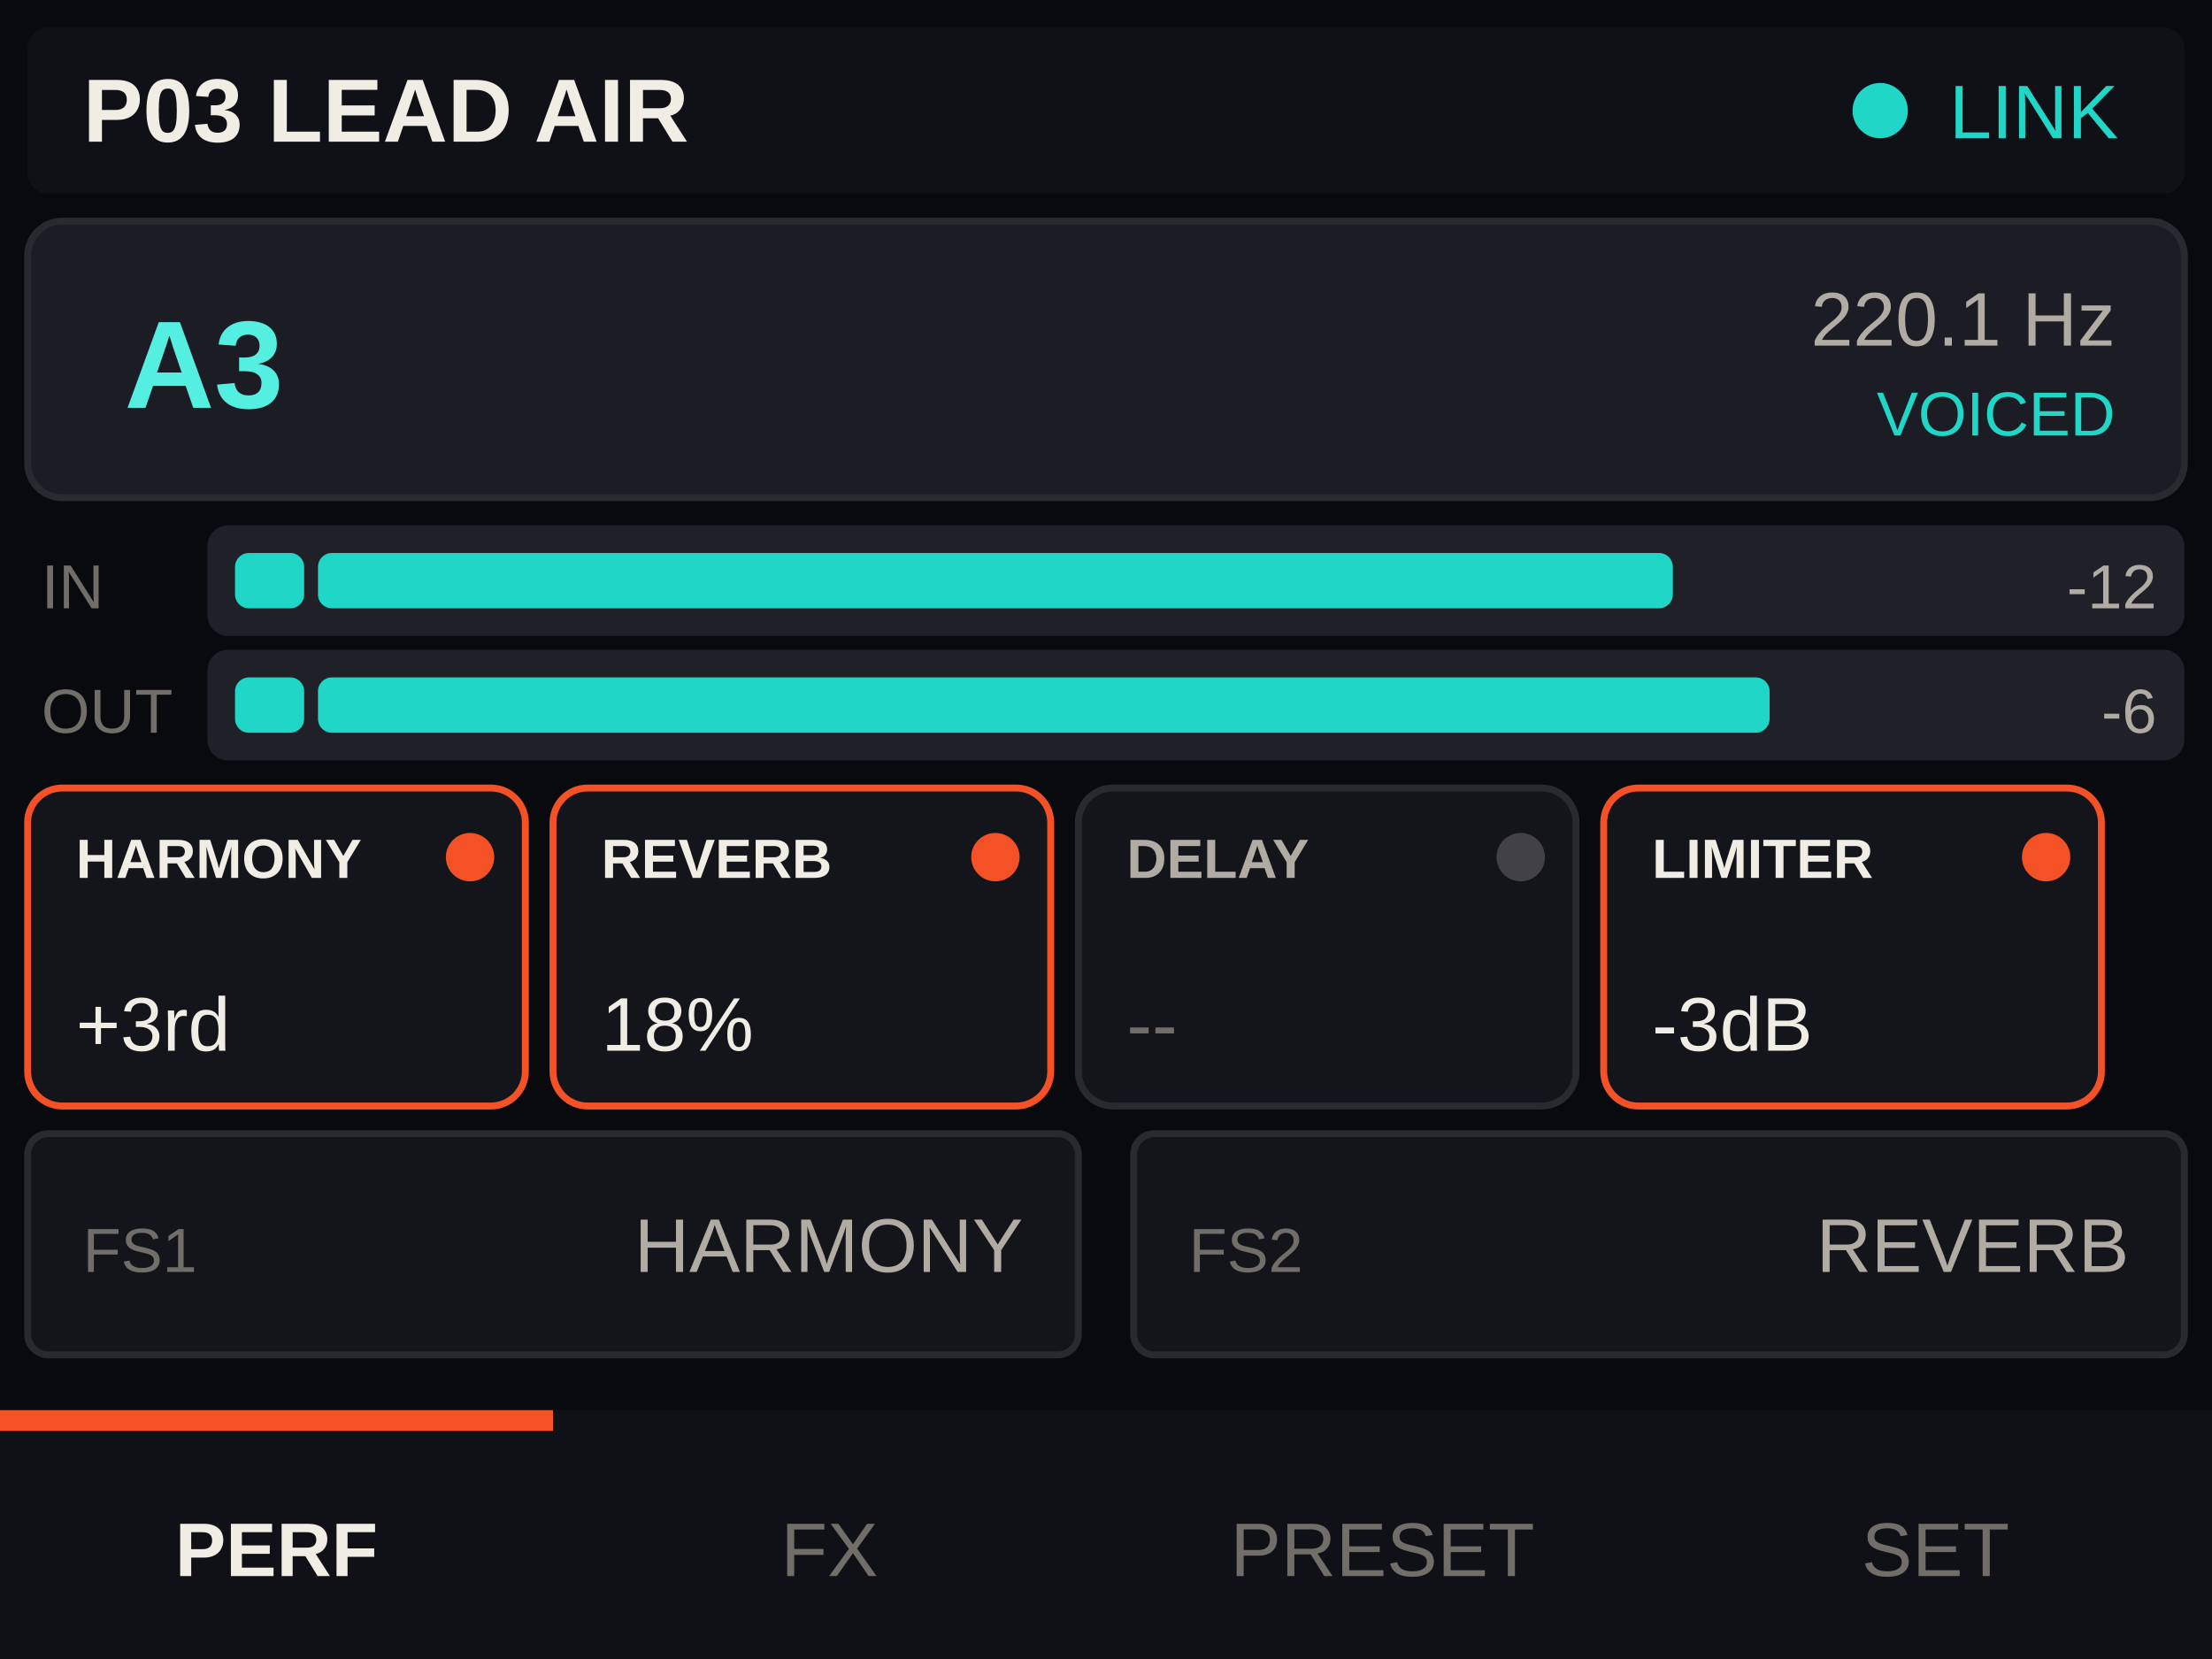
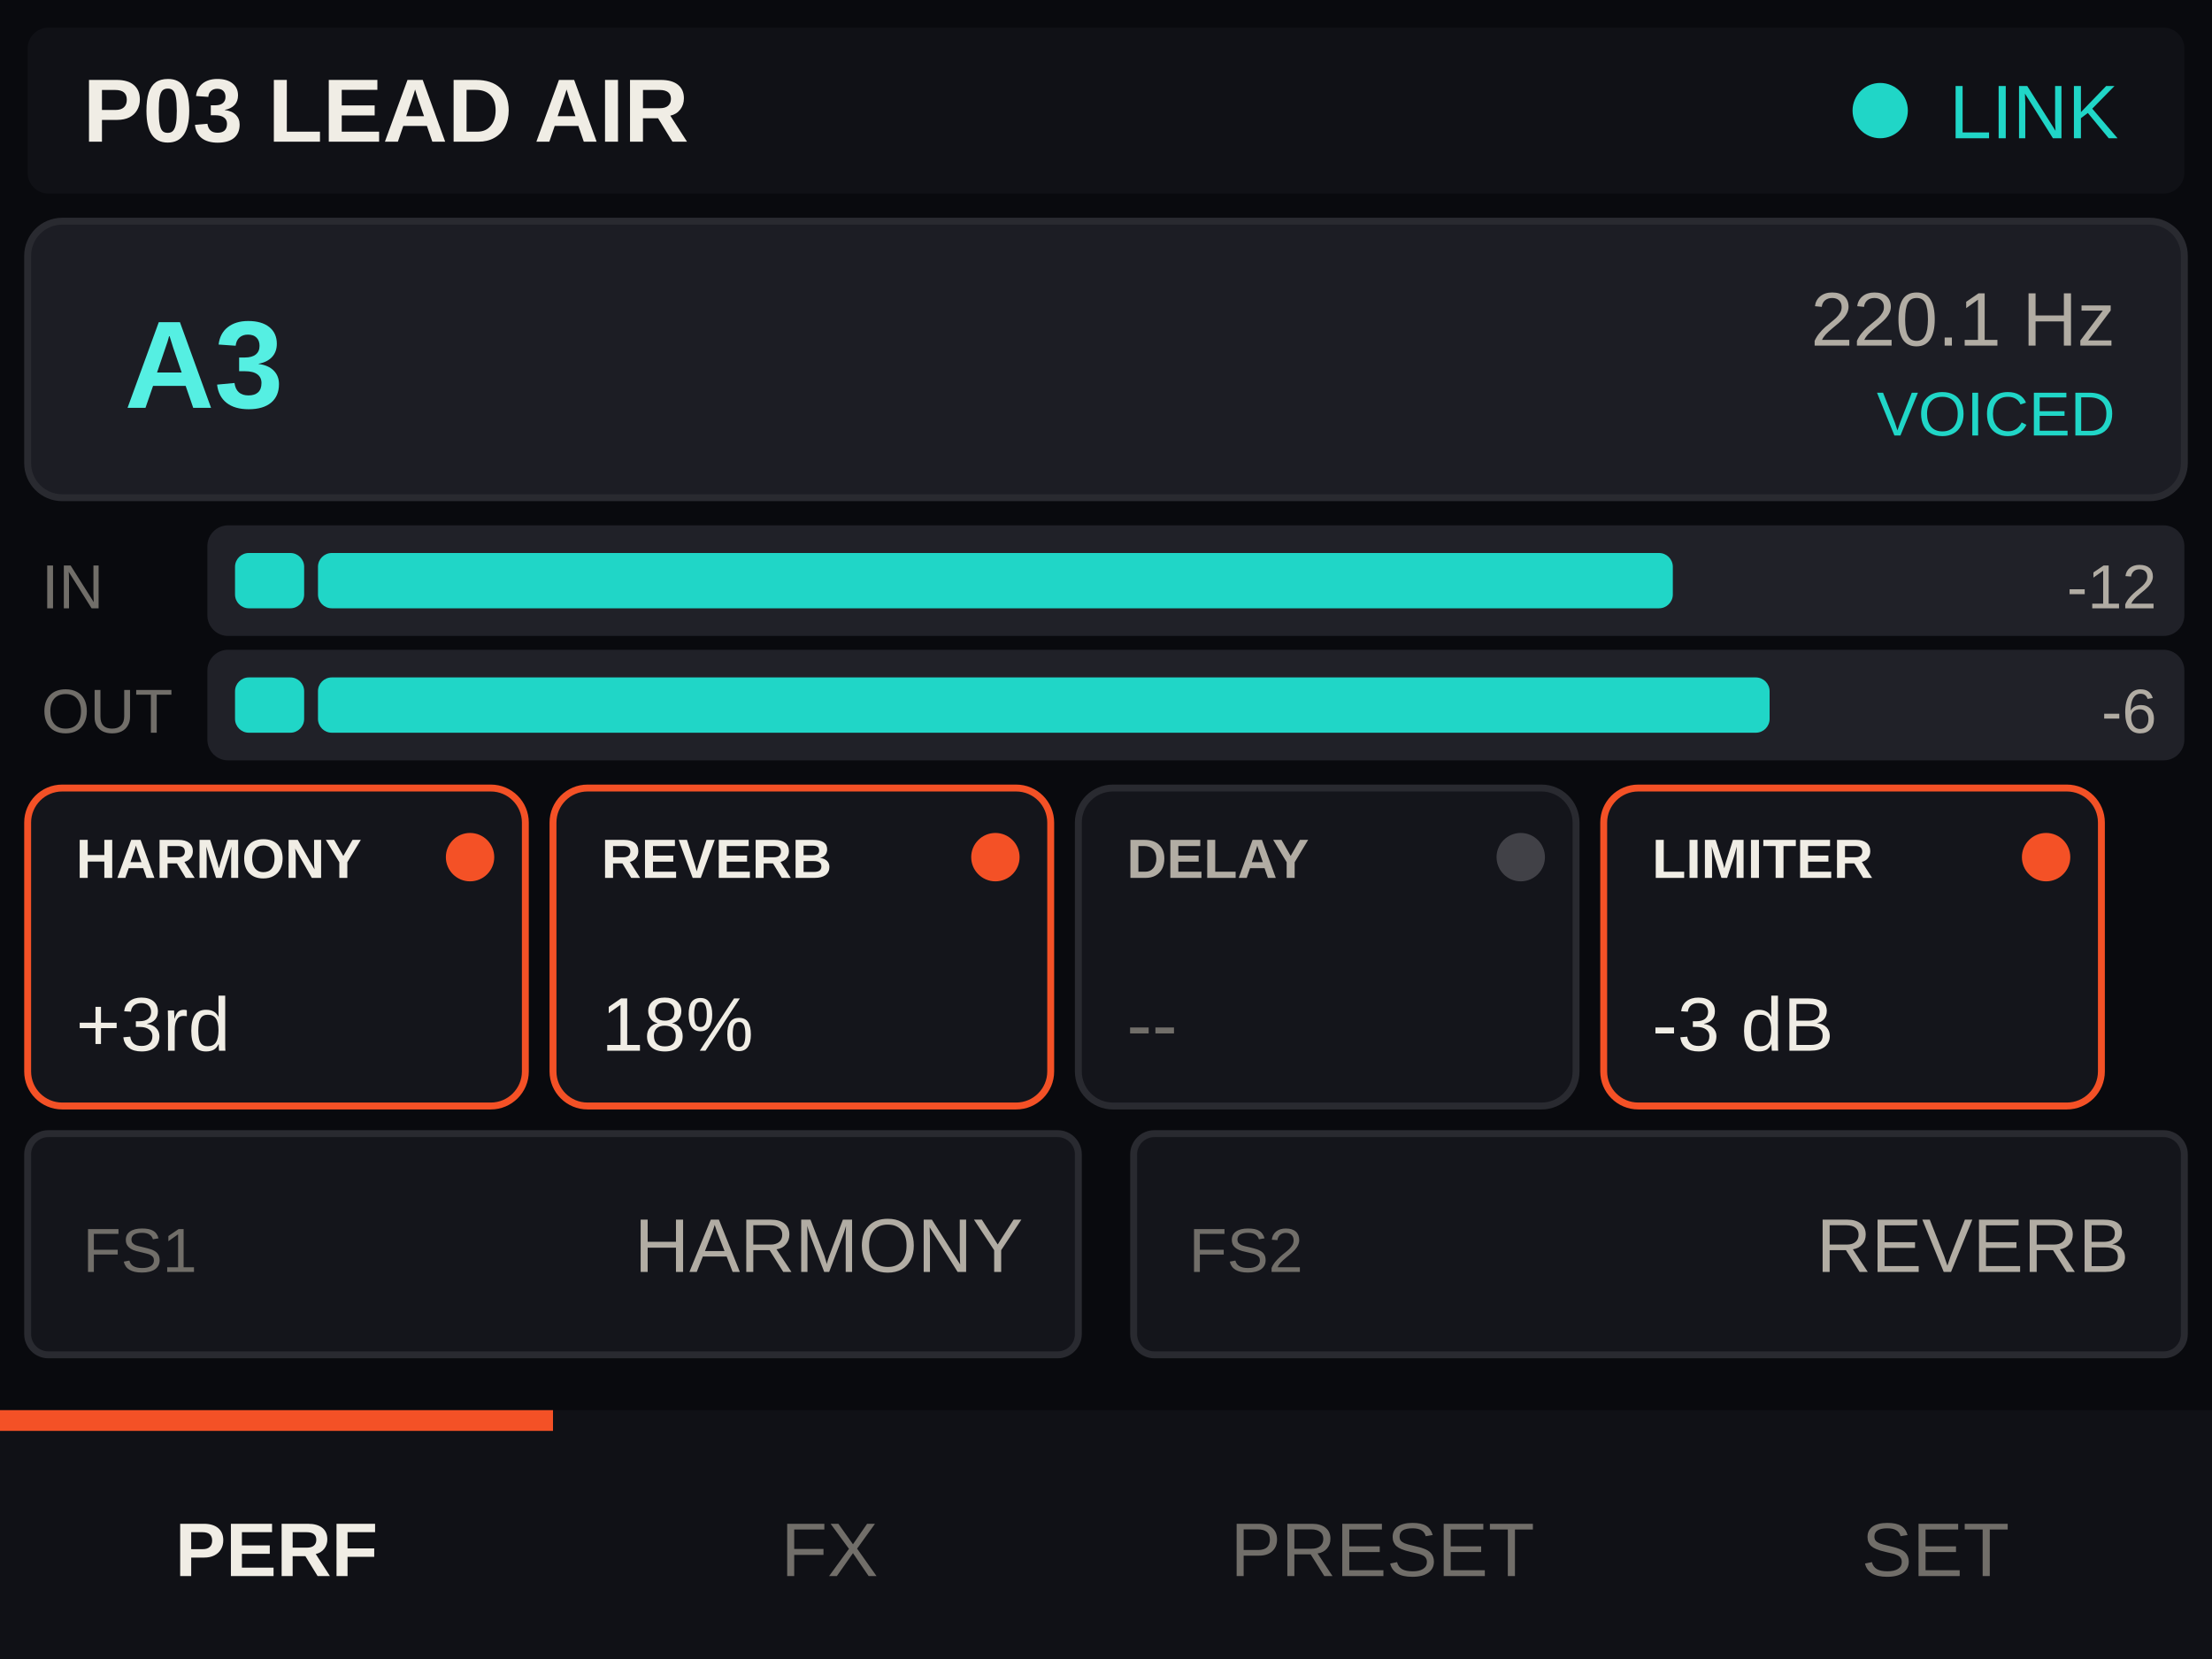
<svg xmlns="http://www.w3.org/2000/svg" viewBox="0 0 320 240" width="320" height="240">
  <style>
    .bg{fill:#090A0E}.surface{fill:#14151B}.elev{fill:#1C1D24}.header{fill:#101116}.nav{fill:#101116}.panel{fill:#202128}
    .t1{fill:#F0EDE5}.t2{fill:#B1ACA3}.tm{fill:#716E69}
    .acc{fill:#F45126}.accb{fill:#FF6030}.accd{fill:#B83A1C}
    .aud{fill:#20D6C7}.audb{fill:#55EFE2}.audd{fill:#148E87}
    .dis{fill:#414147}
    text{font-family:Arial,Helvetica,sans-serif}
  </style>
  <rect width="320" height="240" class="bg" />
  <rect x="4" y="4" width="312" height="24" rx="3" class="header" />
  <text x="12" y="20.5" class="t1" font-size="13" font-weight="bold">P03  LEAD AIR</text>
  <circle cx="272" cy="16" r="4" class="aud" />
  <text x="282" y="20" class="aud" font-size="11">LINK</text>
  <rect x="4" y="32" width="312" height="40" rx="5" class="elev" stroke="#292A30" stroke-width="1" />
  <text x="18" y="59" class="audb" font-size="18" font-weight="bold">A3</text>
  <text x="306" y="50" class="t2" font-size="11" text-anchor="end">220.1 Hz</text>
  <text x="306" y="63" class="aud" font-size="9" text-anchor="end">VOICED</text>
  <text x="6" y="88" class="tm" font-size="9">IN</text>
  <rect x="30" y="76" width="286" height="16" rx="3" class="panel" />
  <rect x="34" y="80" width="10" height="8" rx="2" class="aud" />
  <rect x="46" y="80" width="196" height="8" rx="2" class="aud" />
  <text x="312" y="88" class="t2" font-size="9" text-anchor="end">-12</text>
  <text x="6" y="106" class="tm" font-size="9">OUT</text>
  <rect x="30" y="94" width="286" height="16" rx="3" class="panel" />
  <rect x="34" y="98" width="10" height="8" rx="2" class="aud" />
  <rect x="46" y="98" width="210" height="8" rx="2" class="aud" />
  <text x="312" y="106" class="t2" font-size="9" text-anchor="end">-6</text>
  <rect x="4" y="114" width="72" height="46" rx="5" class="surface" stroke="#F45126" stroke-width="1" />
  <text x="11" y="127" class="t1" font-size="8" font-weight="bold">HARMONY</text>
  <circle cx="68" cy="124" r="3.5" class="acc" />
  <text x="11" y="152" class="t1" font-size="11">+3rd</text>
  <rect x="80" y="114" width="72" height="46" rx="5" class="surface" stroke="#F45126" stroke-width="1" />
  <text x="87" y="127" class="t1" font-size="8" font-weight="bold">REVERB</text>
  <circle cx="144" cy="124" r="3.5" class="acc" />
  <text x="87" y="152" class="t1" font-size="11">18%</text>
  <rect x="156" y="114" width="72" height="46" rx="5" class="surface" stroke="#292A30" stroke-width="1" />
  <text x="163" y="127" class="t2" font-size="8" font-weight="bold">DELAY</text>
  <circle cx="220" cy="124" r="3.5" class="dis" />
  <text x="163" y="152" class="tm" font-size="11">--</text>
  <rect x="232" y="114" width="72" height="46" rx="5" class="surface" stroke="#F45126" stroke-width="1" />
  <text x="239" y="127" class="t1" font-size="8" font-weight="bold">LIMITER</text>
  <circle cx="296" cy="124" r="3.5" class="acc" />
-   <text x="239" y="152" class="t1" font-size="11">-3dB</text>
+   <text x="239" y="152" class="t1" font-size="11">-3 dB</text>
  <rect x="4" y="164" width="152" height="32" rx="3" class="surface" stroke="#292A30" stroke-width="1" />
  <text x="12" y="184" class="tm" font-size="9">FS1</text>
  <text x="148" y="184" class="t2" font-size="11" text-anchor="end">HARMONY</text>
  <rect x="164" y="164" width="152" height="32" rx="3" class="surface" stroke="#292A30" stroke-width="1" />
  <text x="172" y="184" class="tm" font-size="9">FS2</text>
  <text x="308" y="184" class="t2" font-size="11" text-anchor="end">REVERB</text>
  <rect y="204" width="320" height="36" class="nav" />
  <rect x="0" y="204" width="80" height="3" class="acc" />
  <text x="40" y="228" class="t1" font-size="11" font-weight="bold" text-anchor="middle">PERF</text>
  <text x="120" y="228" class="tm" font-size="11" text-anchor="middle">FX</text>
  <text x="200" y="228" class="tm" font-size="11" text-anchor="middle">PRESET</text>
  <text x="280" y="228" class="tm" font-size="11" text-anchor="middle">SET</text>
</svg>
